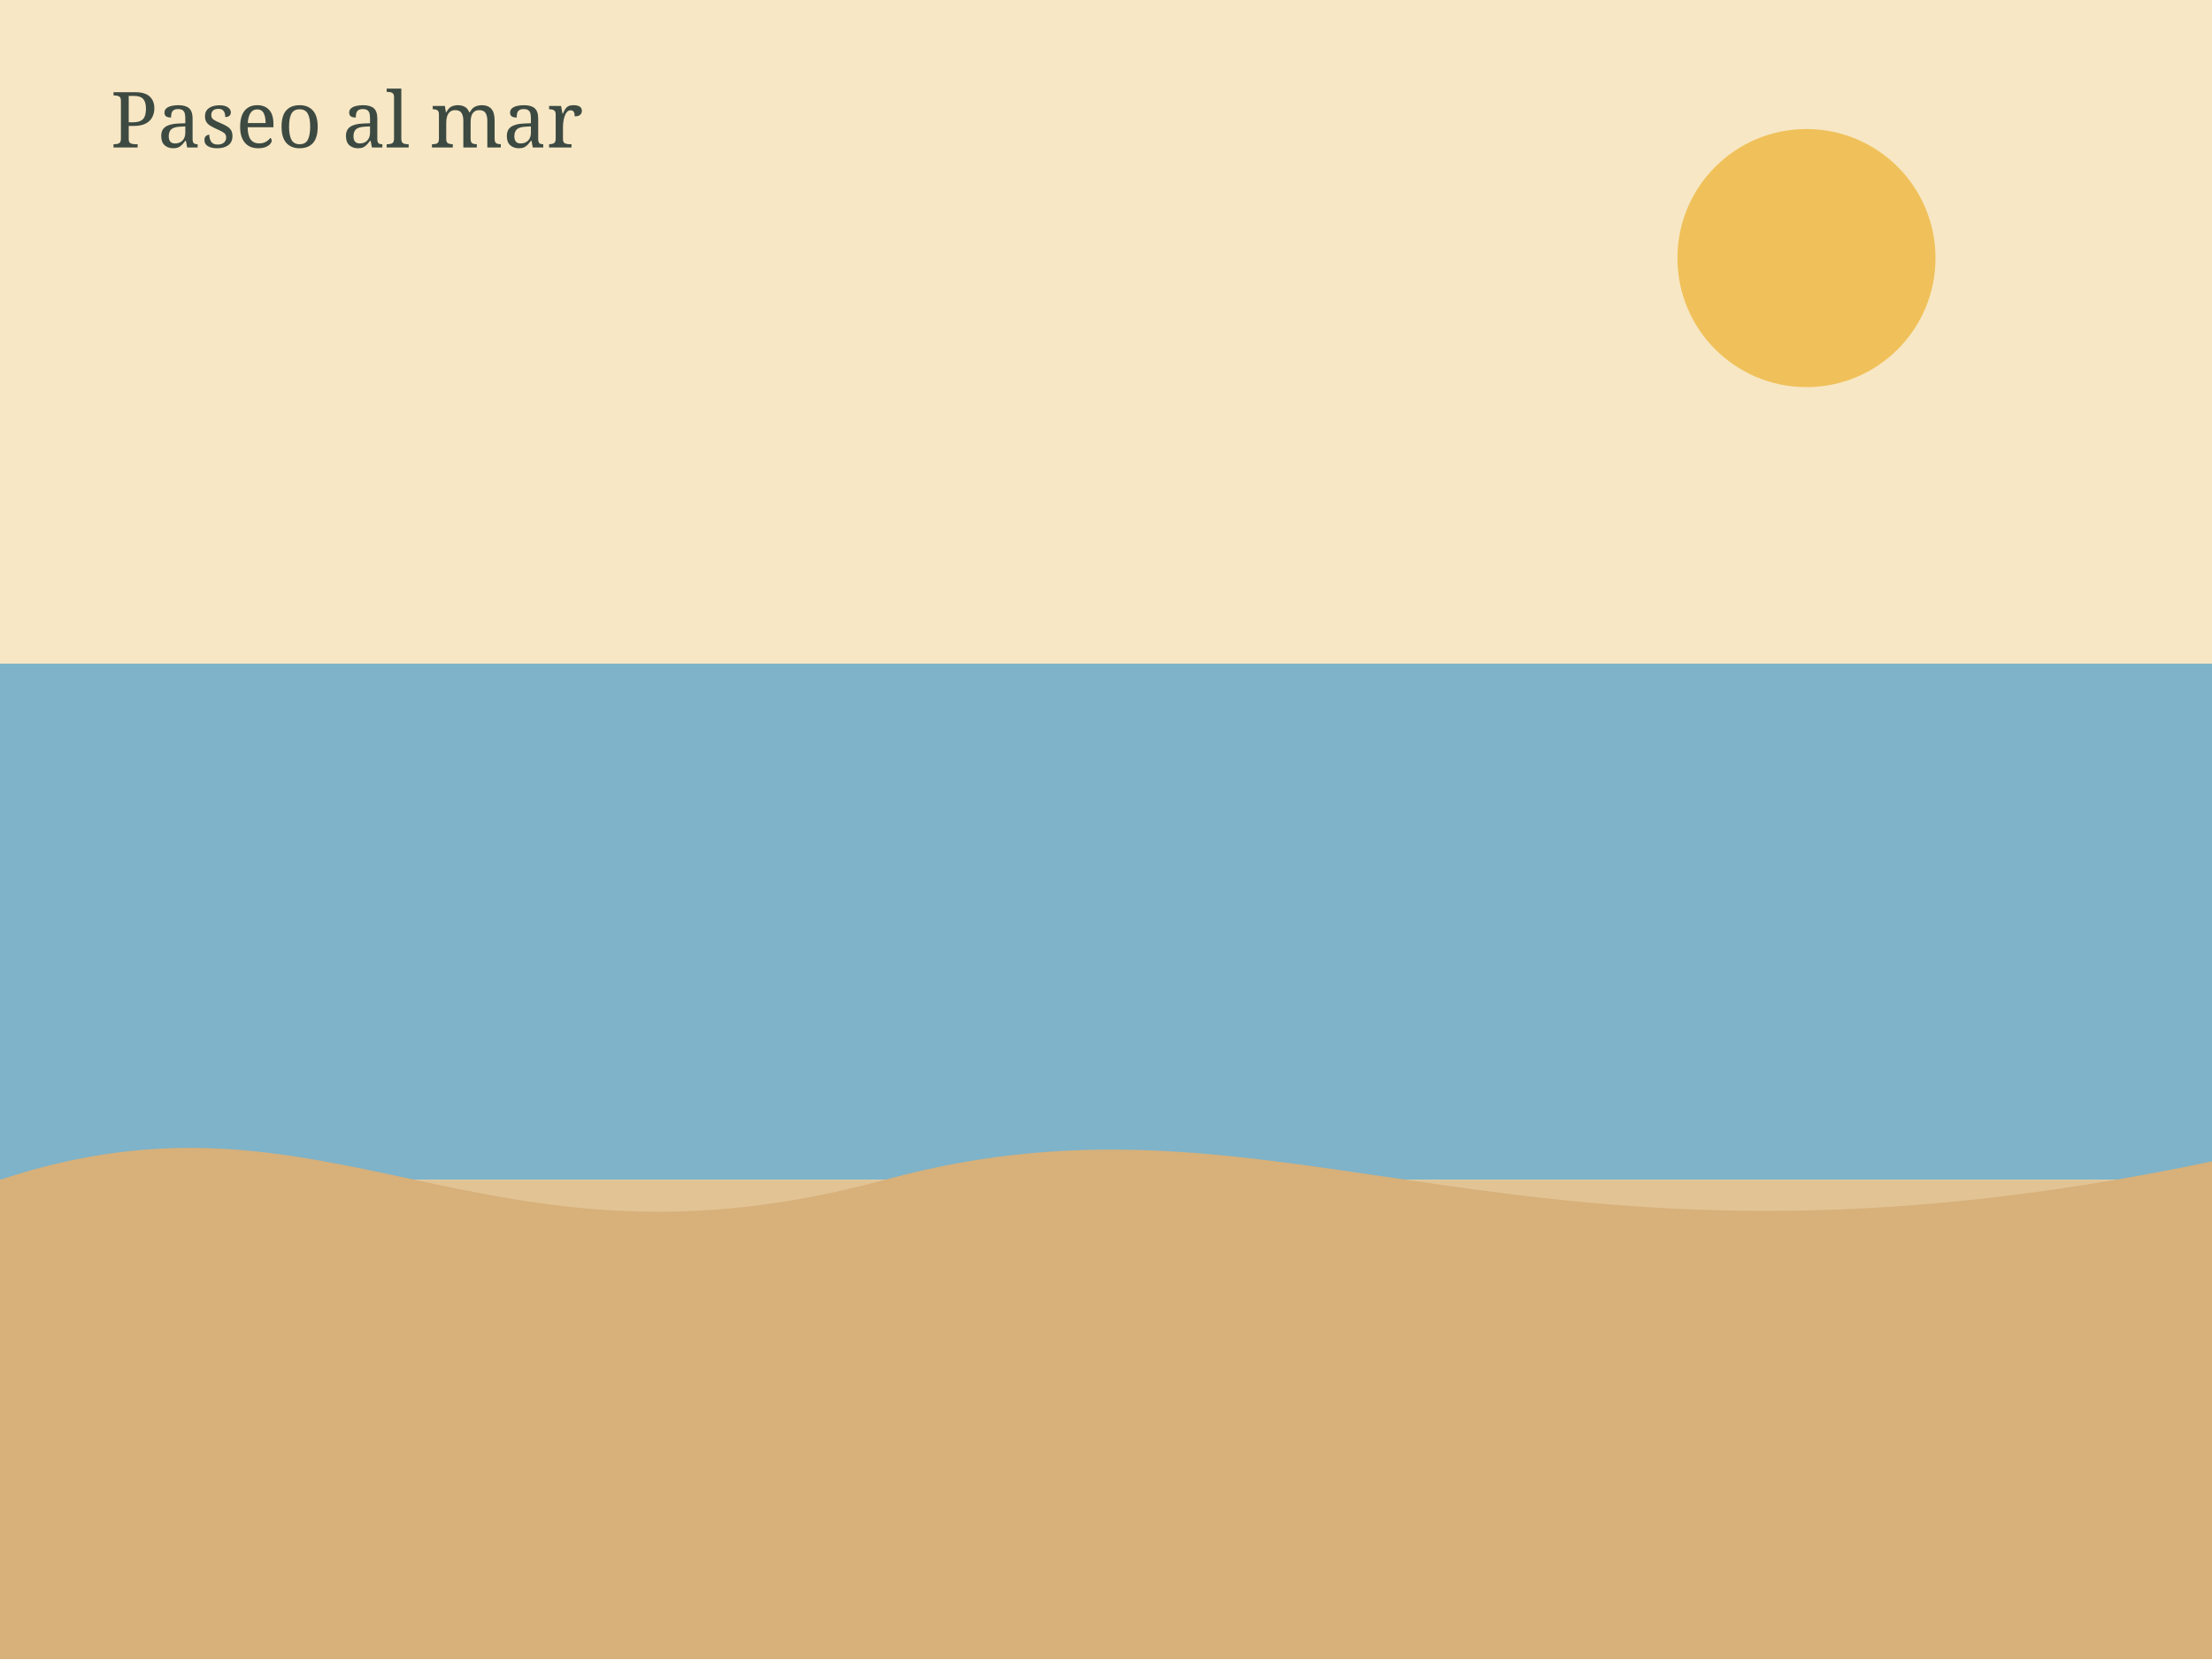
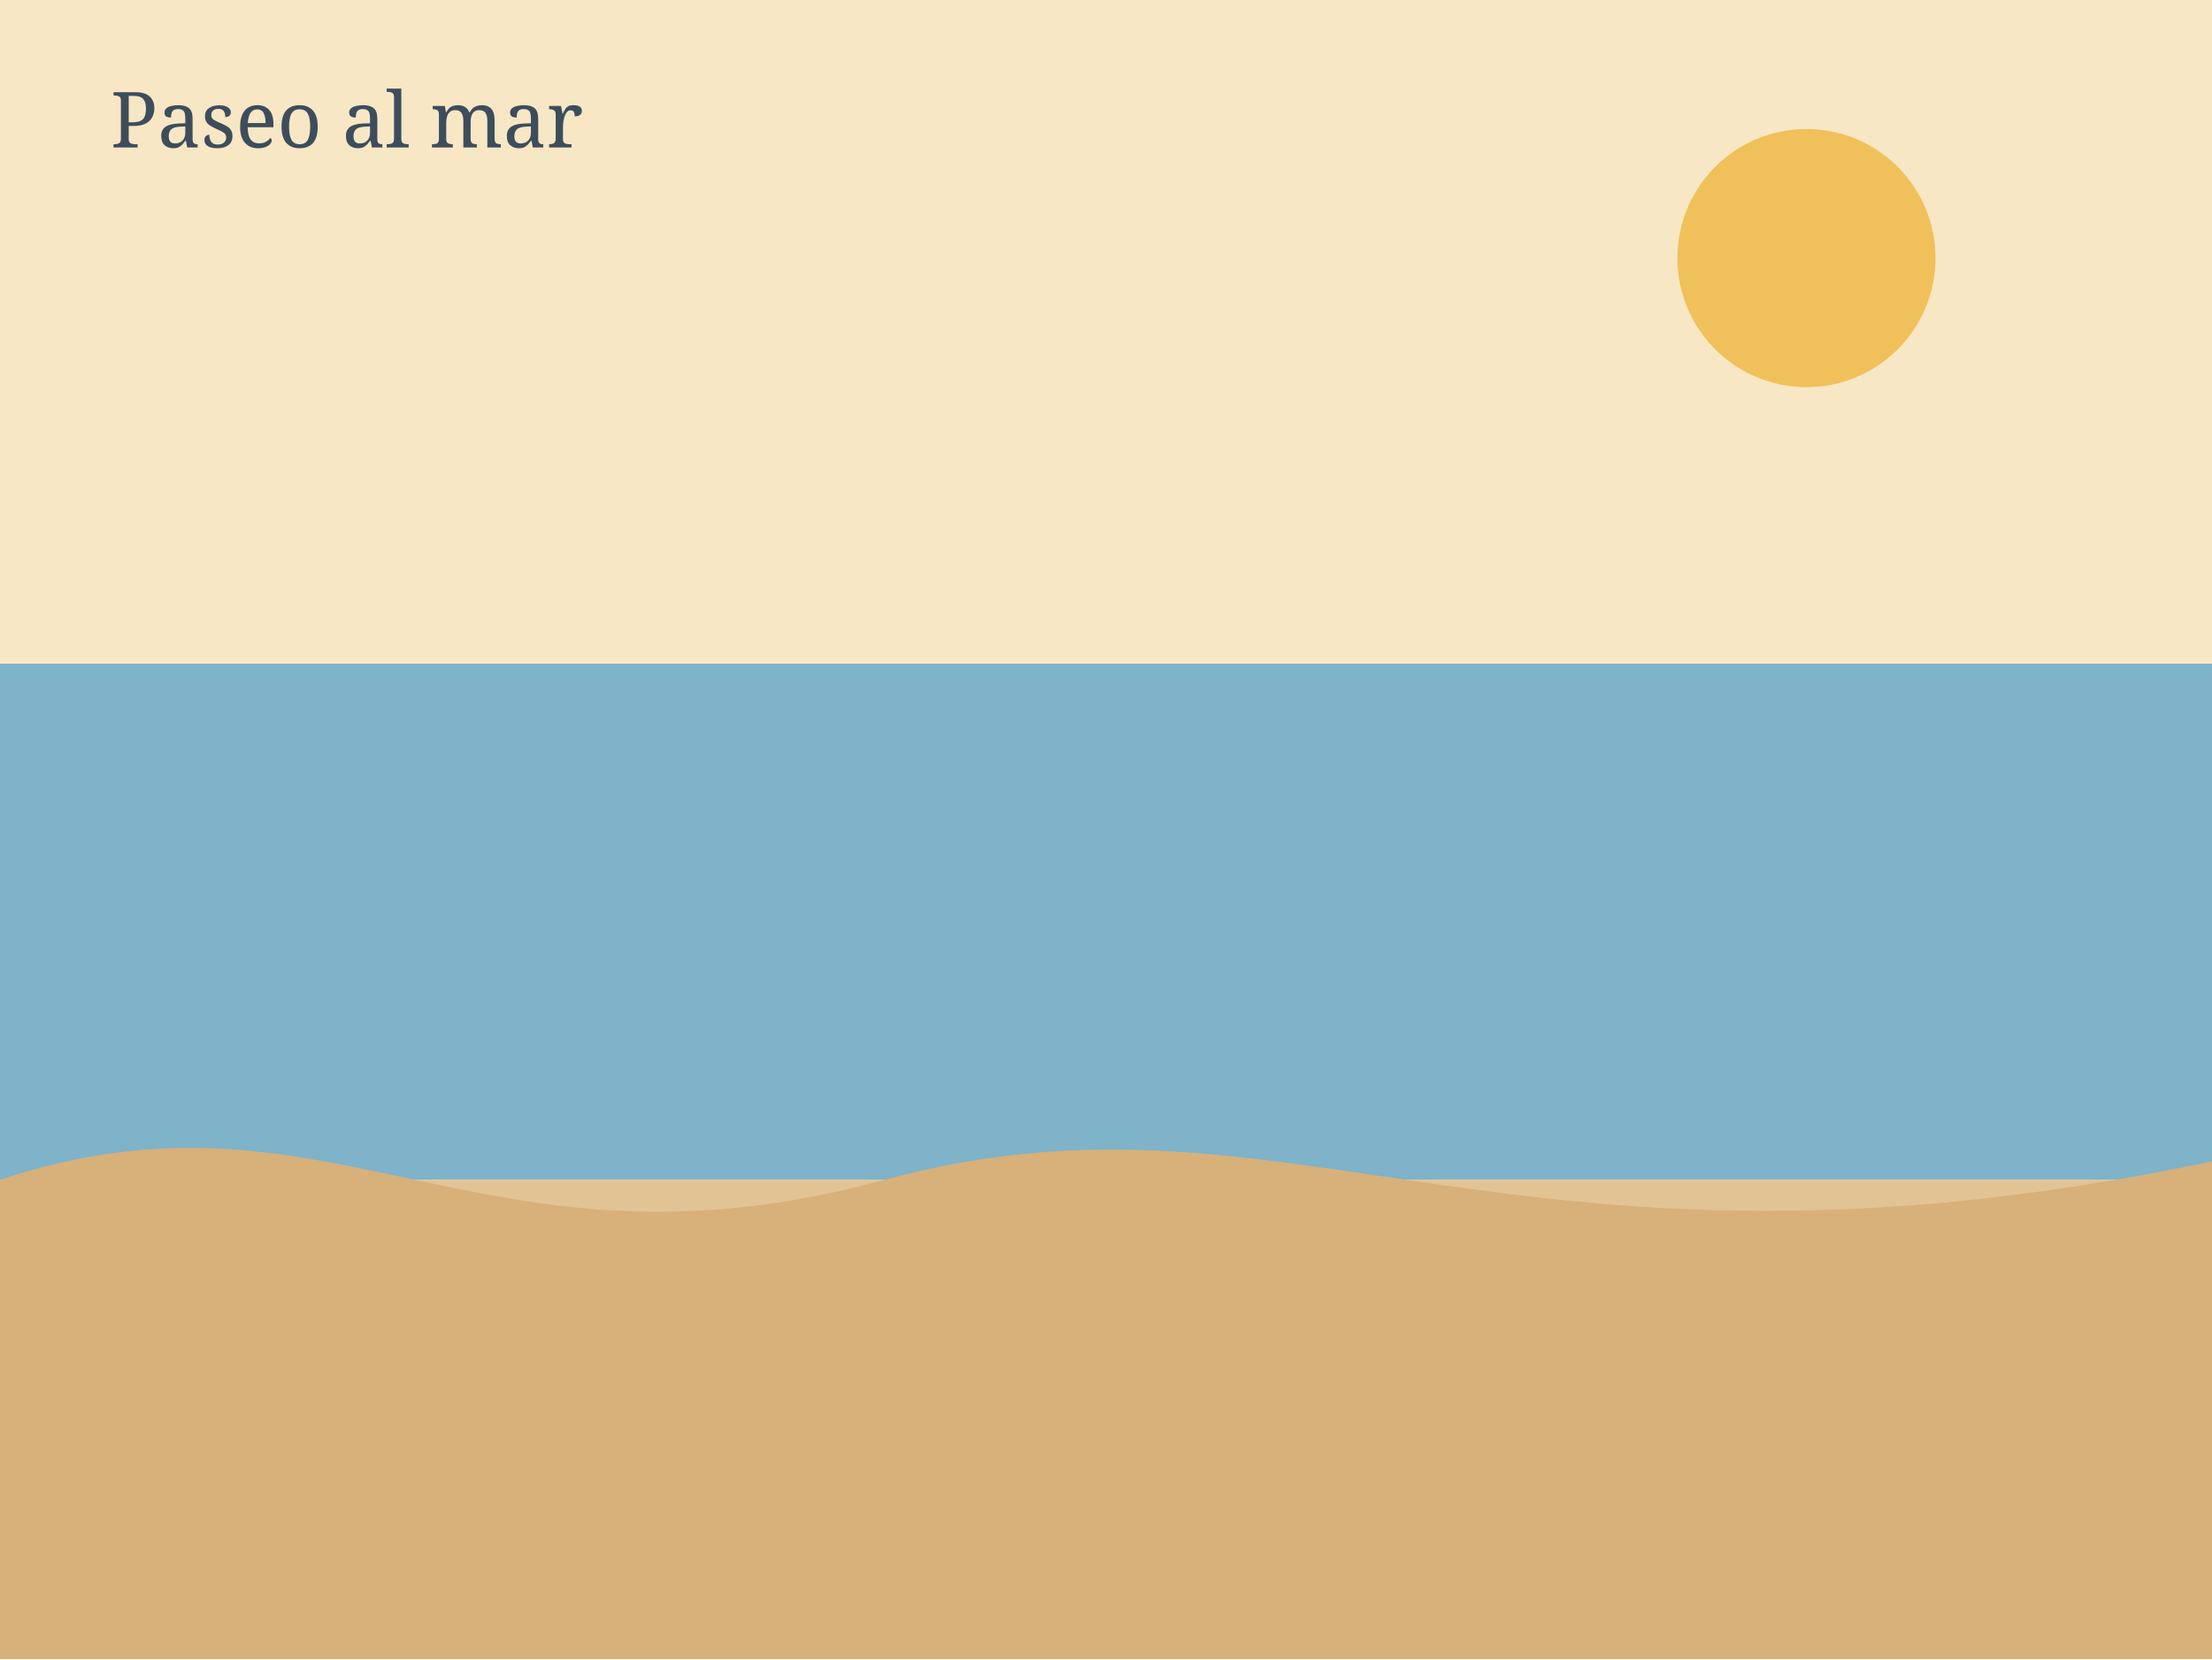
<svg xmlns="http://www.w3.org/2000/svg" viewBox="0 0 1200 900" role="img" aria-label="Paseo al mar">
  <rect width="1200" height="900" fill="#f7e7c4" />
  <rect y="360" width="1200" height="280" fill="#7eb3c9" />
  <rect y="640" width="1200" height="260" fill="#e2c394" />
  <circle cx="980" cy="140" r="70" fill="#f0c15a" />
  <path d="M0 640 C180 580 260 700 480 640 C700 580 820 710 1200 630 L1200 900 L0 900 Z" fill="#d7b07a" />
-   <text x="60" y="80" fill="#3d4a42" font-family="Georgia, serif" font-size="42">Paseo al mar</text>
+   <text x="60" y="80" fill="#3d4d5c" font-family="Georgia, serif" font-size="42">Paseo al mar</text>
</svg>
